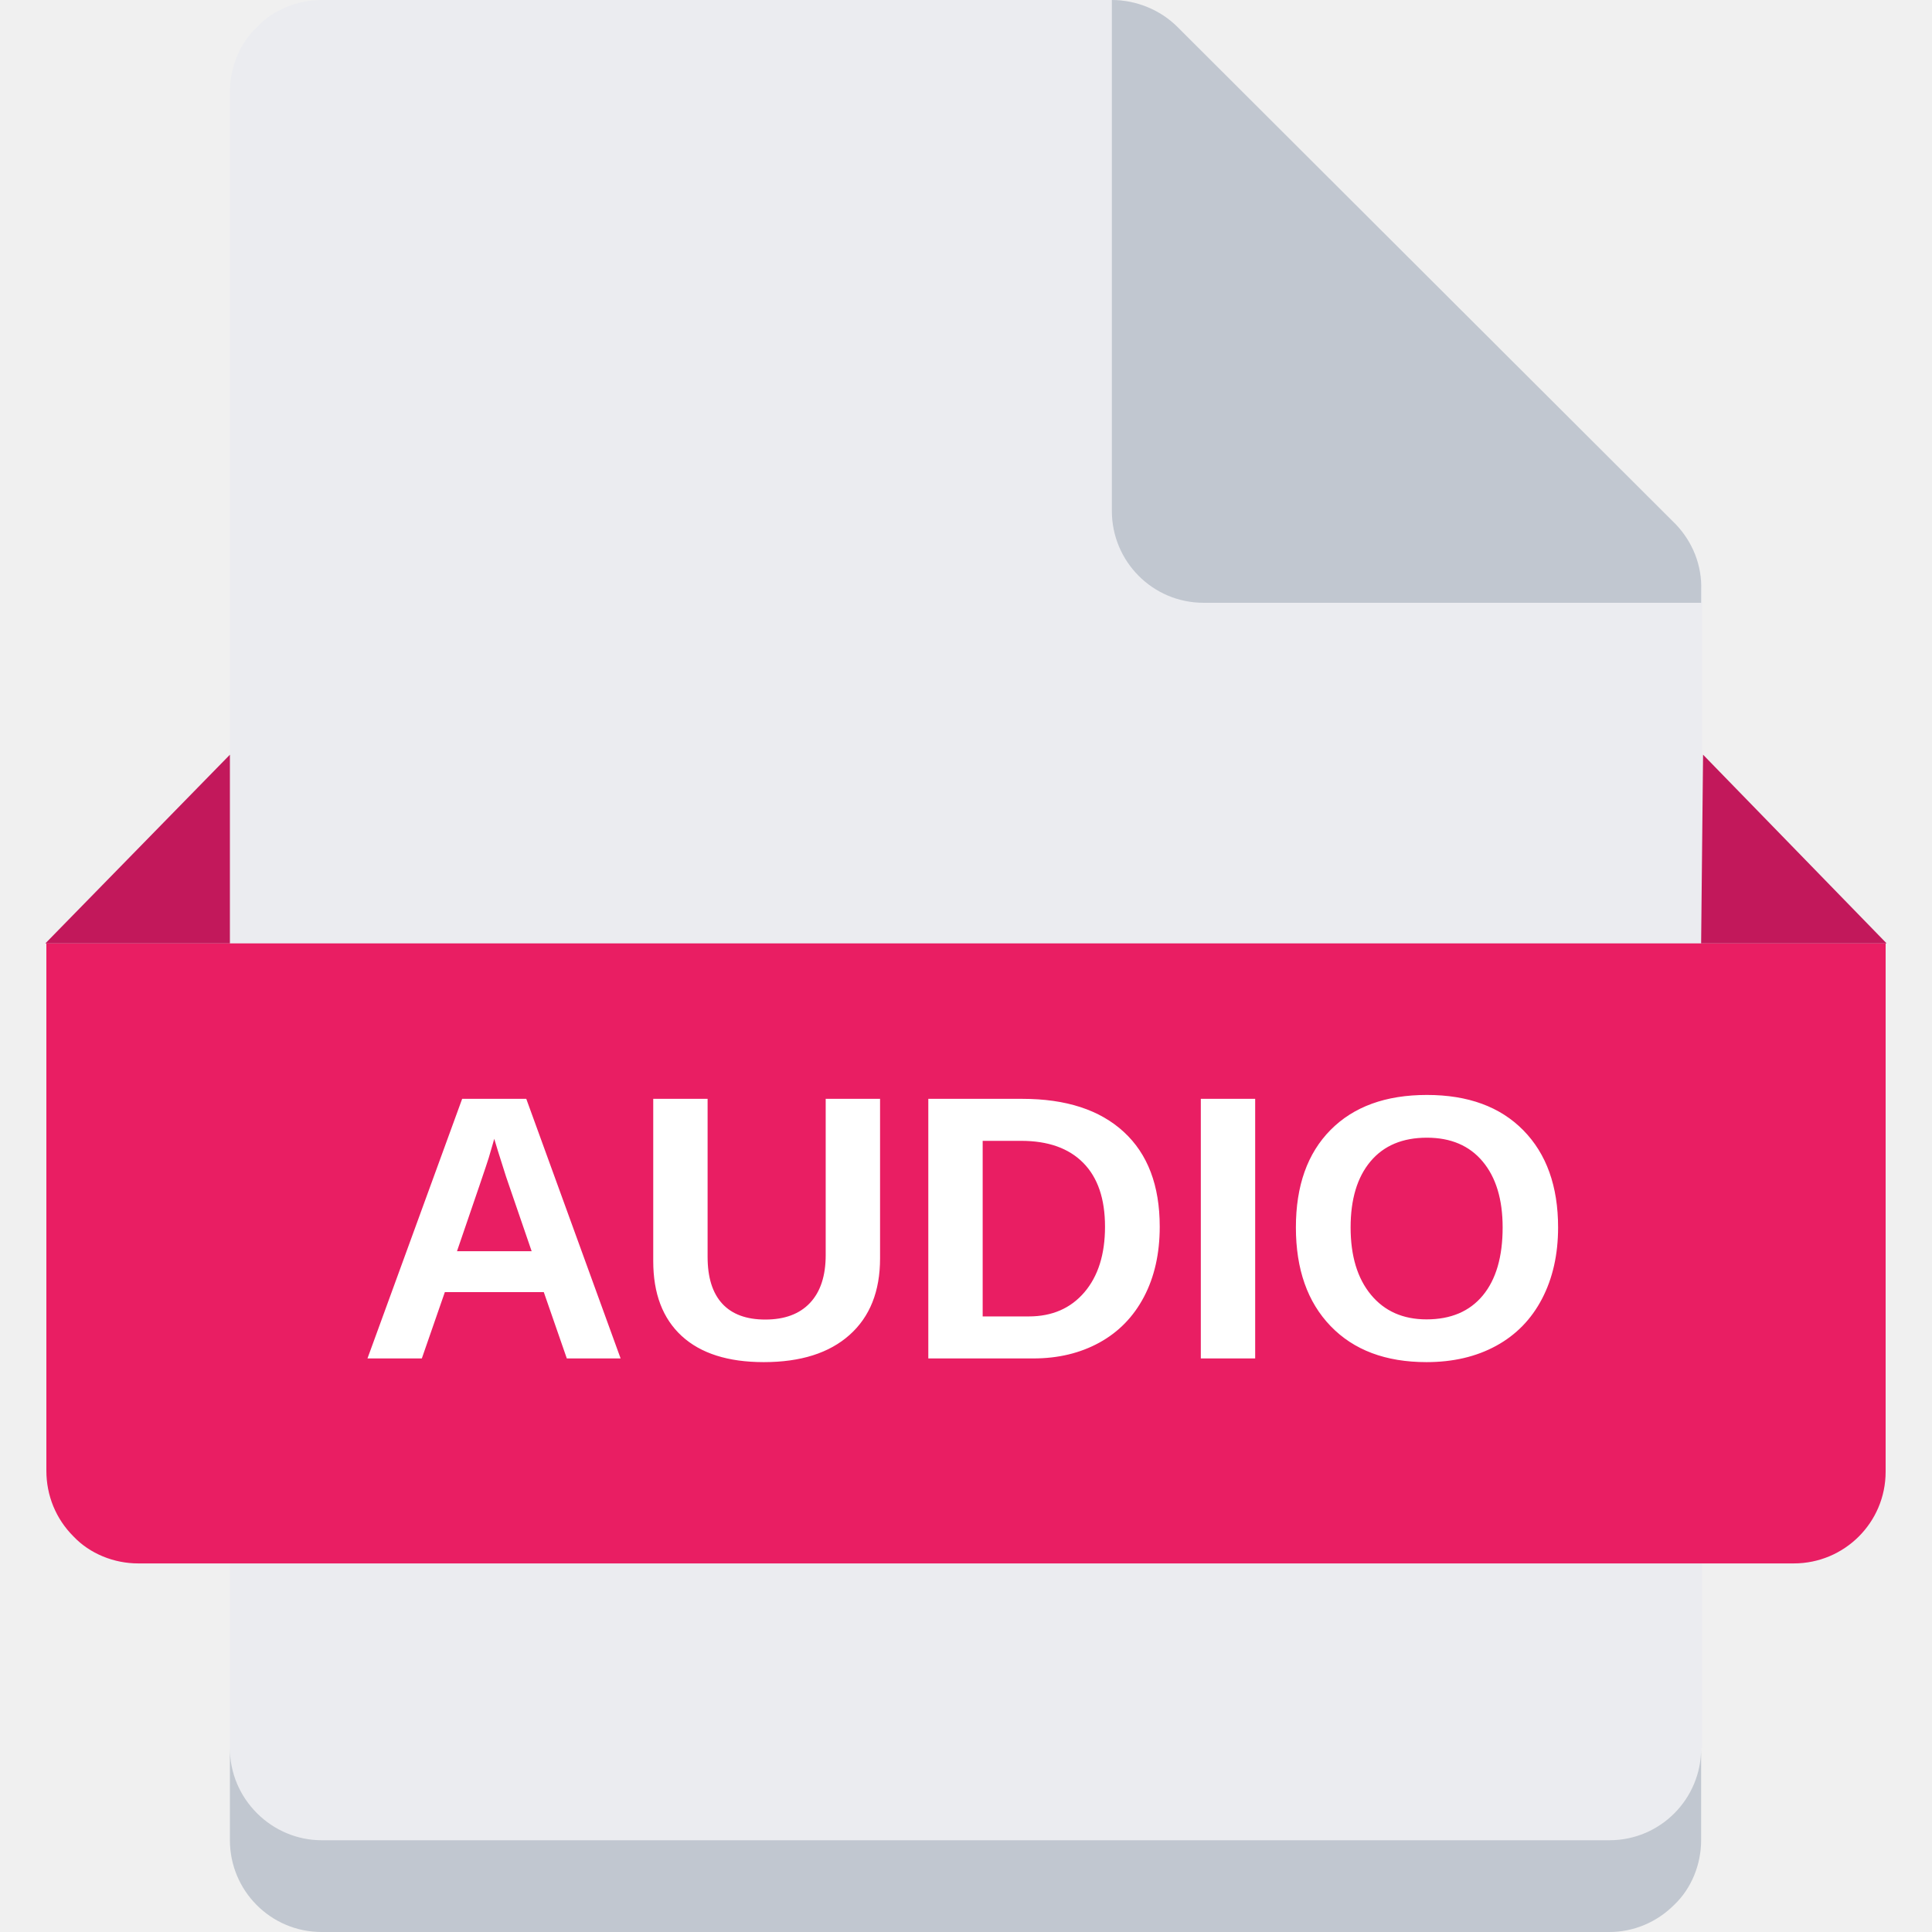
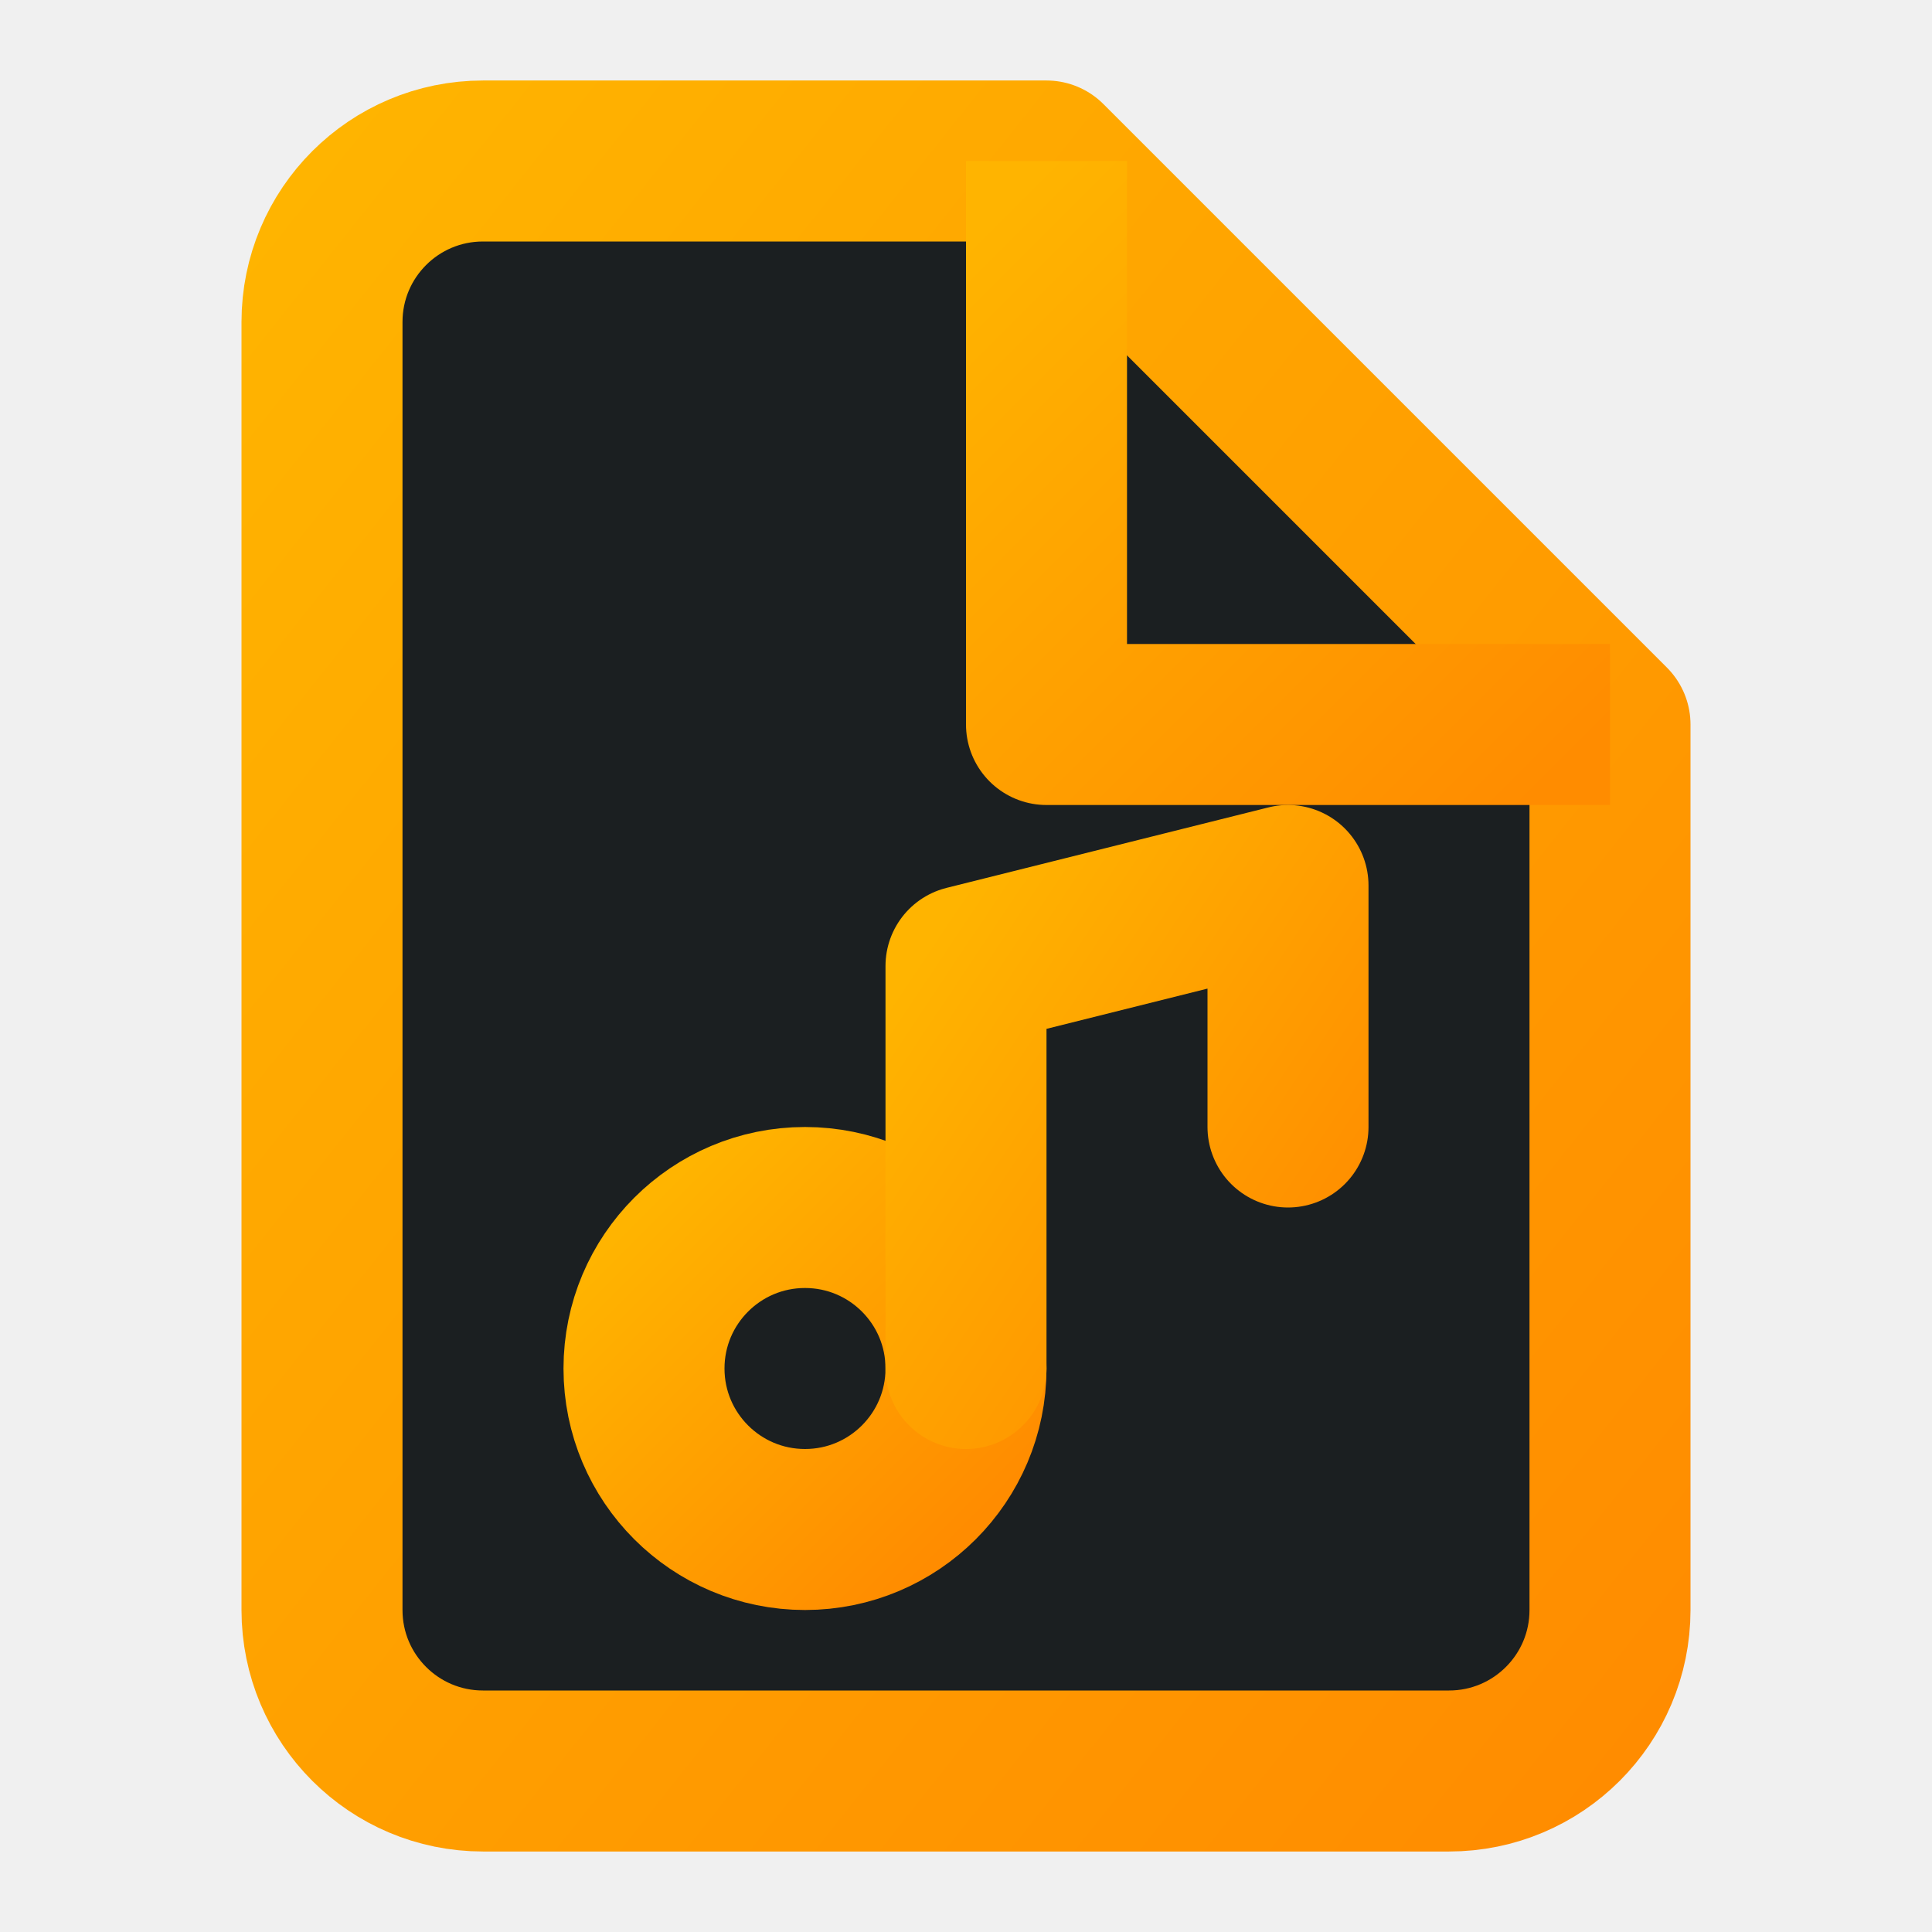
- <svg xmlns="http://www.w3.org/2000/svg" class="svg-icon" style="width: 1em;height: 1em;vertical-align: middle;fill: currentColor;overflow: hidden;" viewBox="0 0 1024 1024" version="1.1">
-   <path d="M901.632 926.72c0 12.8-5.12 25.088-14.336 34.304-9.216 9.216-21.504 14.336-34.304 14.336H170.496c-12.8 0-25.6-5.12-34.304-14.336-9.216-9.216-14.336-21.504-14.336-34.304V48.64c0-12.8 5.12-25.6 14.336-34.304C144.896 5.12 157.696 0 170.496 0h418.816c12.8 0 25.6 5.12 34.816 14.336l263.68 263.68c9.216 9.216 14.336 21.504 14.336 34.816V926.72z" fill="#EBECF0" />
-   <path d="M901.632 926.72v48.64c0 12.8-5.12 25.6-14.336 34.304-9.216 9.216-21.504 14.336-34.304 14.336H170.496c-27.136 0-48.64-22.016-48.64-48.64V926.72c0 12.8 5.12 25.088 14.336 34.304 9.216 9.216 21.504 14.336 34.304 14.336h682.496c27.136 0 48.64-22.016 48.64-48.64z" fill="#C1C7D0" />
-   <path d="M24.064 500h975.36v280c0 27.136-22.016 48.64-48.64 48.64H73.216c-12.8 0-25.6-5.12-34.304-14.336-9.216-9.216-14.336-21.504-14.336-34.816v-279.5z" fill="#E91E63" />
-   <path d="M121.856 500V400L24.064 500h97.792z m779.776 0l1.024-100 97.28 100h-98.304z" fill="#C2185B" />
-   <path d="M901.632 312.832v6.656h-263.68c-27.136 0-48.64-22.016-48.64-48.64V0c12.8 0 25.6 5.12 34.816 14.336l264.192 263.68c8.704 9.216 13.824 21.504 13.312 34.816z" fill="#C1C7D0" />
-   <text x="512" y="720" font-family="Arial, sans-serif" font-size="200" font-weight="900" fill="#FFFFFF" text-anchor="middle">AUDIO</text>
+ <svg xmlns="http://www.w3.org/2000/svg" width="24" height="24" viewBox="0 0 24 24" fill="none">
+   <defs>
+     <linearGradient id="grad_gold" x1="0%" y1="0%" x2="100%" y2="100%">
+       <stop offset="0%" style="stop-color:#ffb400;stop-opacity:1" />
+       <stop offset="100%" style="stop-color:#ff8c00;stop-opacity:1" />
+     </linearGradient>
+   </defs>
+   <path d="M13 2H6C4.895 2 4 2.895 4 4V20C4 21.105 4.895 22 6 22H18C19.105 22 20 21.105 20 20V9L13 2Z" fill="#1b1f21" stroke="url(#grad_gold)" stroke-width="2" stroke-linejoin="round" />
+   <path d="M13 2V9H20" stroke="url(#grad_gold)" stroke-width="2" stroke-linejoin="round" />
+   <circle cx="10" cy="17" r="2" stroke="url(#grad_gold)" stroke-width="2" />
+   <path d="M12 17V12L16 11V14" stroke="url(#grad_gold)" stroke-width="2" stroke-linecap="round" stroke-linejoin="round" />
</svg>
